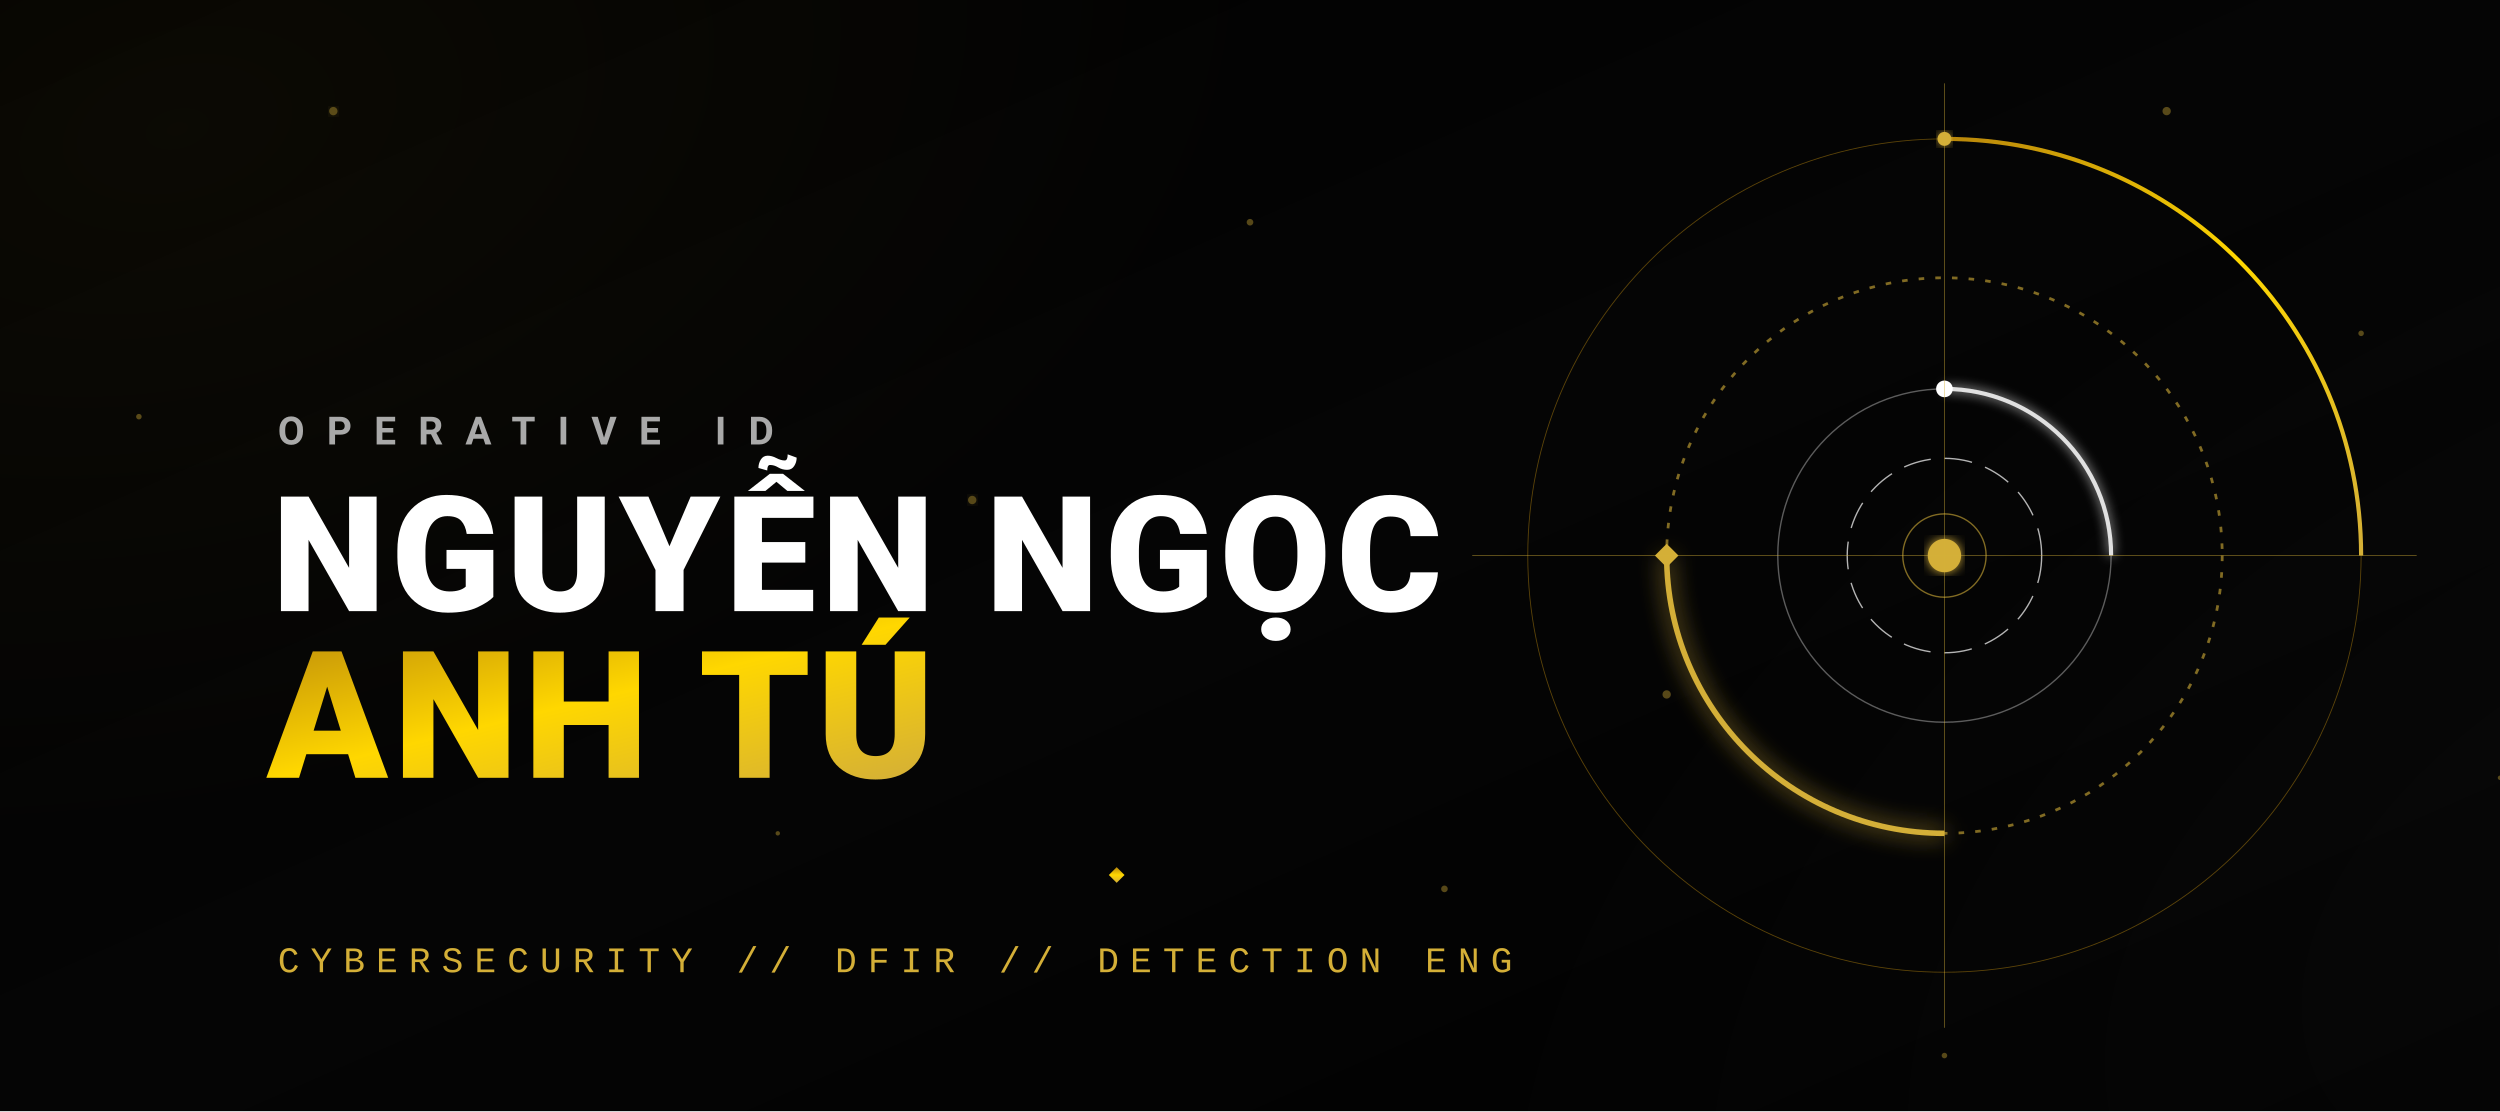
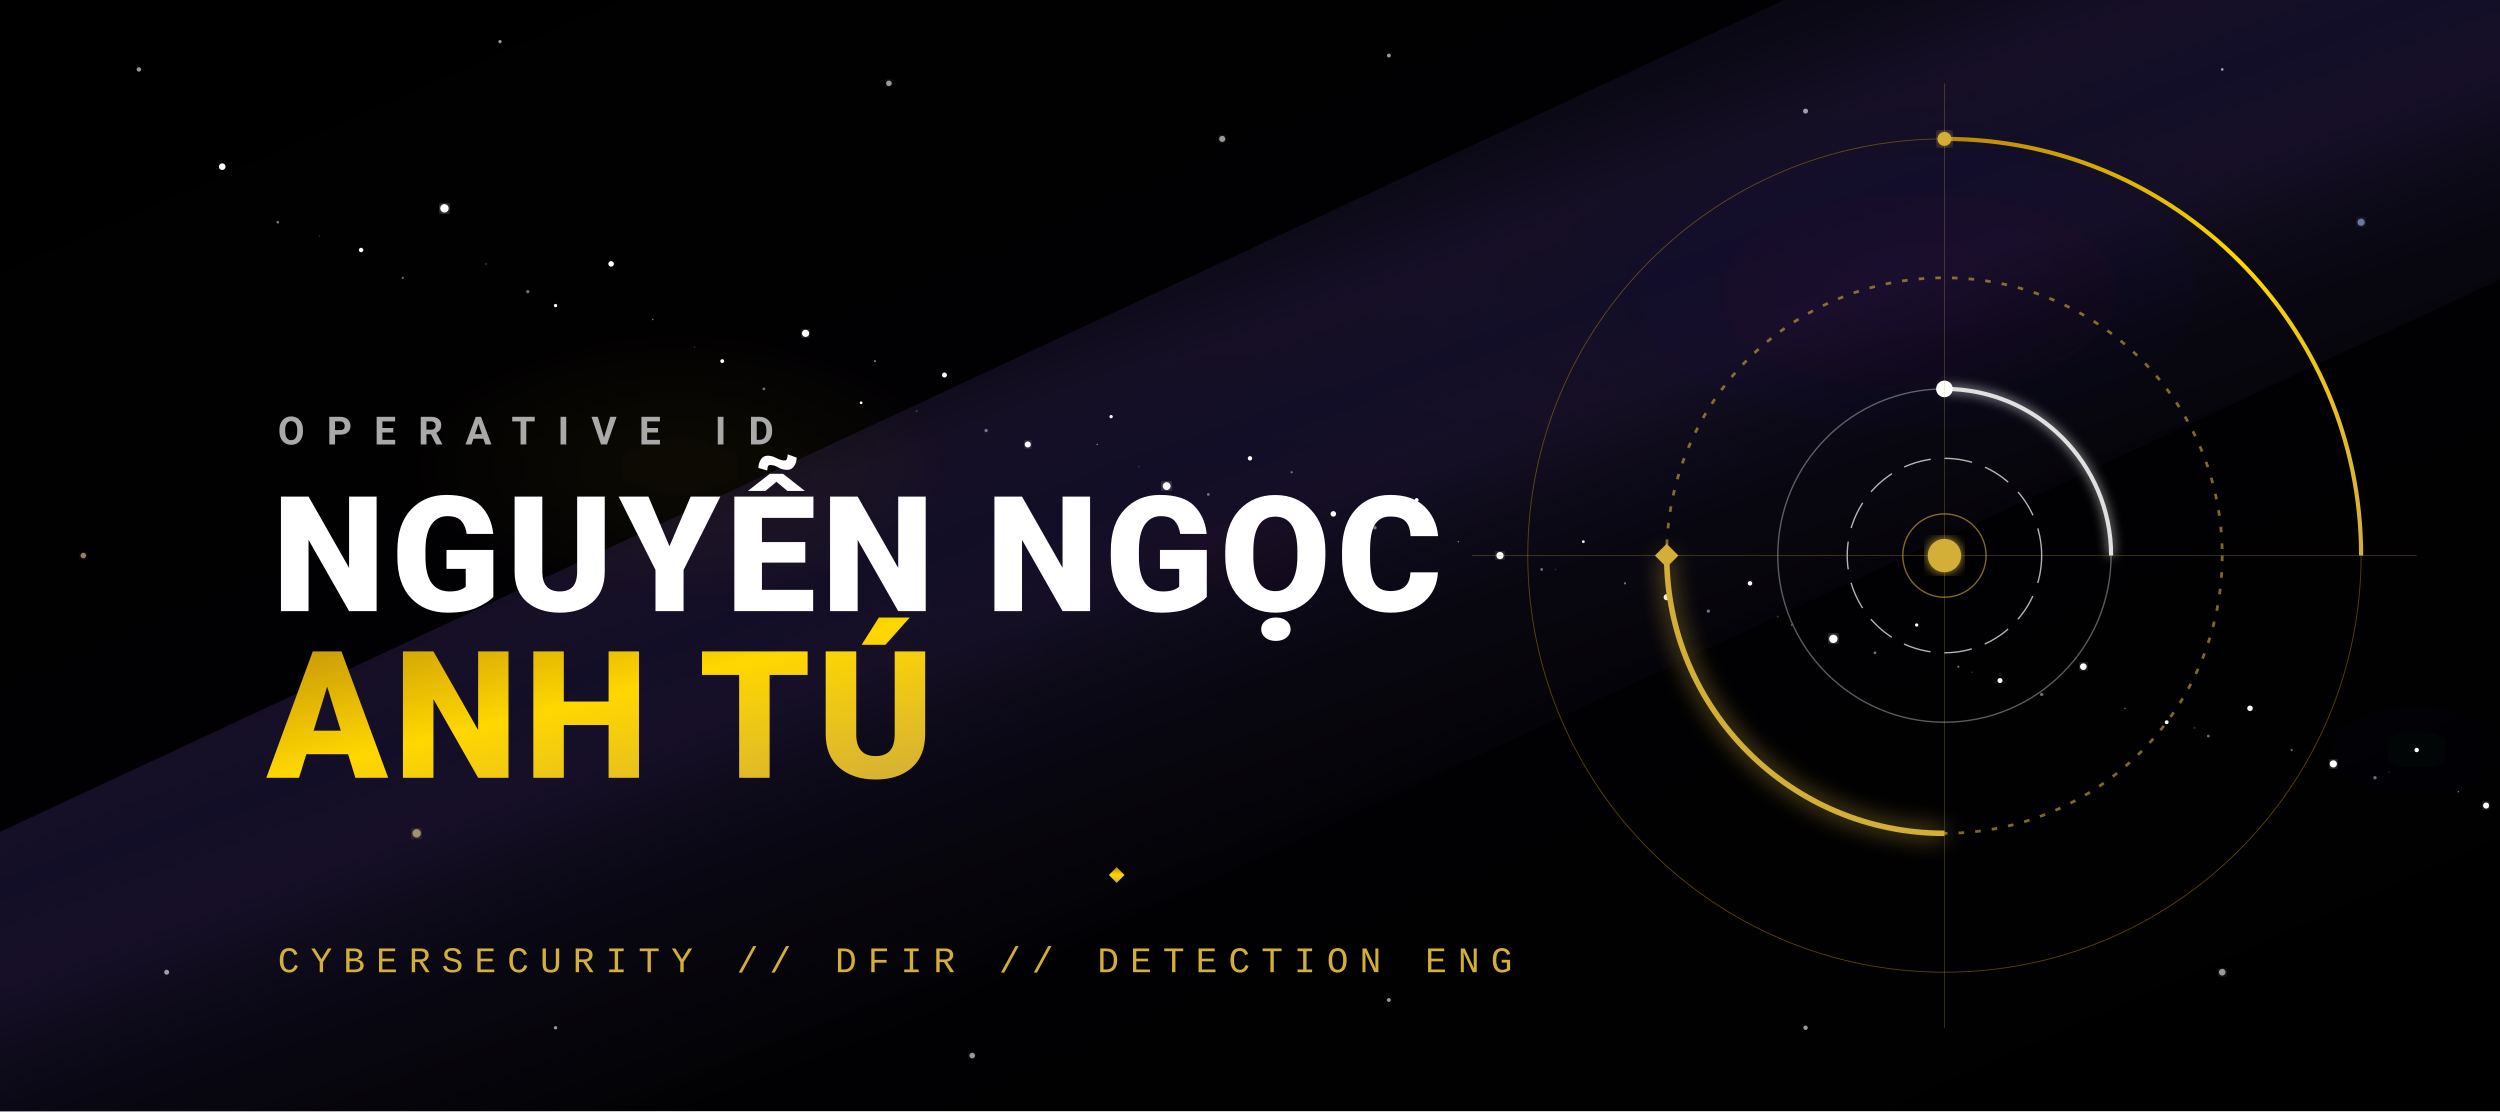
<svg xmlns="http://www.w3.org/2000/svg" viewBox="0 0 900 400">
  <defs>
    <linearGradient id="bg" x1="0%" y1="0%" x2="100%" y2="100%">
      <stop offset="0%" stop-color="#000000" />
-       <stop offset="50%" stop-color="#050505" />
+       <stop offset="50%" stop-color="#020204" />
      <stop offset="100%" stop-color="#000000" />
    </linearGradient>
-     <radialGradient id="nebula1" cx="30%" cy="30%" r="50%">
-       <stop offset="0%" stop-color="#d4af37" stop-opacity="0.05" />
-       <stop offset="100%" stop-color="#d4af37" stop-opacity="0" />
-     </radialGradient>
-     <radialGradient id="nebula2" cx="70%" cy="70%" r="50%">
-       <stop offset="0%" stop-color="#e0e0e0" stop-opacity="0.03" />
-       <stop offset="100%" stop-color="#e0e0e0" stop-opacity="0" />
+     <linearGradient id="milkyBand" x1="0%" y1="100%" x2="100%" y2="0%" gradientTransform="rotate(-15)">
+       <stop offset="0%" stop-color="#1a1030" stop-opacity="0" />
+       <stop offset="25%" stop-color="#1a1535" stop-opacity="0.3" />
+       <stop offset="40%" stop-color="#2a1d4a" stop-opacity="0.5" />
+       <stop offset="50%" stop-color="#1e1640" stop-opacity="0.6" />
+       <stop offset="60%" stop-color="#2a1d4a" stop-opacity="0.5" />
+       <stop offset="75%" stop-color="#1a1535" stop-opacity="0.3" />
+       <stop offset="100%" stop-color="#1a1030" stop-opacity="0" />
+     </linearGradient>
+     <radialGradient id="nebula1" cx="35%" cy="45%" r="25%">
+       <stop offset="0%" stop-color="#d4af37" stop-opacity="0.06" />
+       <stop offset="50%" stop-color="#b8860b" stop-opacity="0.03" />
+       <stop offset="100%" stop-color="#000000" stop-opacity="0" />
+     </radialGradient>
+     <radialGradient id="nebula2" cx="65%" cy="35%" r="30%">
+       <stop offset="0%" stop-color="#4a2d7a" stop-opacity="0.08" />
+       <stop offset="50%" stop-color="#2d1b4e" stop-opacity="0.04" />
+       <stop offset="100%" stop-color="#000000" stop-opacity="0" />
+     </radialGradient>
+     <radialGradient id="nebula3" cx="80%" cy="60%" r="20%">
+       <stop offset="0%" stop-color="#1a3a5c" stop-opacity="0.07" />
+       <stop offset="100%" stop-color="#000000" stop-opacity="0" />
+     </radialGradient>
+     <radialGradient id="nebula4" cx="50%" cy="50%" r="35%">
+       <stop offset="0%" stop-color="#3d2a1a" stop-opacity="0.05" />
+       <stop offset="100%" stop-color="#000000" stop-opacity="0" />
    </radialGradient>
    <linearGradient id="gold" x1="0%" y1="0%" x2="100%" y2="100%">
      <stop offset="0%" stop-color="#b8860b" />
      <stop offset="50%" stop-color="#ffd700" />
      <stop offset="100%" stop-color="#d4af37" />
-     </linearGradient>
-     <linearGradient id="silver" x1="0%" y1="0%" x2="100%" y2="100%">
-       <stop offset="0%" stop-color="#a9a9a9" />
-       <stop offset="50%" stop-color="#ffffff" />
-       <stop offset="100%" stop-color="#e0e0e0" />
    </linearGradient>
    <filter id="softGlow">
      <feGaussianBlur stdDeviation="2" result="blur1" />
      <feMerge>
        <feMergeNode in="blur1" />
        <feMergeNode in="SourceGraphic" />
      </feMerge>
    </filter>
+     <filter id="starGlow">
+       <feGaussianBlur stdDeviation="1.5" result="blur1" />
+       <feMerge>
+         <feMergeNode in="blur1" />
+         <feMergeNode in="SourceGraphic" />
+       </feMerge>
+     </filter>
    <filter id="goldGlow">
      <feGaussianBlur stdDeviation="4" result="blur1" />
      <feMerge>
        <feMergeNode in="blur1" />
        <feMergeNode in="SourceGraphic" />
      </feMerge>
    </filter>
+     <filter id="nebulaBlur">
+       <feGaussianBlur stdDeviation="8" />
+     </filter>
  </defs>
  <style>
    @keyframes slowRotate { 0% { transform: rotate(0deg); } 100% { transform: rotate(360deg); } }
    @keyframes slowRotateRev { 0% { transform: rotate(360deg); } 100% { transform: rotate(0deg); } }
    @keyframes pulseGlow { 0%, 100% { filter: drop-shadow(0 0 2px #d4af37); opacity: 0.7; } 50% { filter: drop-shadow(0 0 8px #d4af37); opacity: 1; } }
-     @keyframes shimmerText { 0% { fill-opacity: 0.8; } 50% { fill-opacity: 1; text-shadow: 0 0 10px rgba(212,175,55,0.5); } 100% { fill-opacity: 0.8; } }
-     
+     @keyframes shimmerText { 0% { fill-opacity: 0.85; } 50% { fill-opacity: 1; } 100% { fill-opacity: 0.85; } }
+     @keyframes twinkle1 { 0%, 100% { opacity: 0.3; } 50% { opacity: 1; } }
+     @keyframes twinkle2 { 0%, 100% { opacity: 0.5; } 50% { opacity: 0.15; } }
+     @keyframes twinkle3 { 0%, 100% { opacity: 0.2; } 40% { opacity: 0.9; } 60% { opacity: 0.9; } }
+ 
    .rot1 { transform-origin: 700px 200px; animation: slowRotate 30s linear infinite; }
    .rot2 { transform-origin: 700px 200px; animation: slowRotateRev 40s linear infinite; }
    .rot3 { transform-origin: 700px 200px; animation: slowRotate 25s linear infinite; }
    .rot4 { transform-origin: 700px 200px; animation: slowRotateRev 20s linear infinite; }
-     
+ 
    .shimmer { animation: shimmerText 4s infinite; }
    .node-pulse { animation: pulseGlow 3s infinite ease-in-out; }
+     .tw1 { animation: twinkle1 3s infinite ease-in-out; }
+     .tw2 { animation: twinkle2 4s infinite ease-in-out; }
+     .tw3 { animation: twinkle3 5s infinite ease-in-out; }
+     .tw4 { animation: twinkle1 6s infinite ease-in-out 1s; }
+     .tw5 { animation: twinkle2 3.5s infinite ease-in-out 0.5s; }
+     .tw6 { animation: twinkle3 4.5s infinite ease-in-out 2s; }

    .font-sans { font-family: "Segoe UI", -apple-system, BlinkMacSystemFont, Roboto, "Helvetica Neue", Arial, sans-serif; }
    .font-mono { font-family: Consolas, "SFMono-Regular", Menlo, Monaco, "Liberation Mono", monospace; }
  </style>
  <rect width="900" height="400" fill="url(#bg)" />
-   <ellipse cx="250" cy="100" rx="400" ry="250" fill="url(#nebula1)" transform="rotate(-15 250 100)" />
-   <ellipse cx="750" cy="300" rx="500" ry="300" fill="url(#nebula2)" transform="rotate(-25 750 300)" />
-   <g fill="#d4af37" opacity="0.4">
-     <circle cx="50" cy="150" r="1" />
-     <circle cx="120" cy="40" r="1.5" filter="url(#softGlow)" />
-     <circle cx="280" cy="300" r="0.8" />
-     <circle cx="450" cy="80" r="1.2" />
-     <circle cx="600" cy="250" r="1.5" />
-     <circle cx="850" cy="120" r="1" />
-     <circle cx="700" cy="380" r="1" />
-     <circle cx="350" cy="180" r="1.5" filter="url(#softGlow)" />
-     <circle cx="520" cy="320" r="1.2" />
-     <circle cx="780" cy="40" r="1.5" />
-     <circle cx="900" cy="280" r="0.8" />
+   <rect width="1400" height="200" fill="url(#milkyBand)" transform="rotate(-25 450 200)" x="-250" y="100" />
+   <ellipse cx="320" cy="180" rx="250" ry="120" fill="url(#nebula1)" filter="url(#nebulaBlur)" />
+   <ellipse cx="600" cy="150" rx="300" ry="150" fill="url(#nebula2)" filter="url(#nebulaBlur)" />
+   <ellipse cx="750" cy="250" rx="200" ry="100" fill="url(#nebula3)" filter="url(#nebulaBlur)" />
+   <ellipse cx="450" cy="200" rx="350" ry="180" fill="url(#nebula4)" filter="url(#nebulaBlur)" />
+   <g fill="#ffffff">
+     <circle cx="80" cy="60" r="1.2" class="tw1" />
+     <circle cx="130" cy="90" r="0.8" />
+     <circle cx="160" cy="75" r="1.5" filter="url(#starGlow)" class="tw2" />
+     <circle cx="200" cy="110" r="0.6" />
+     <circle cx="220" cy="95" r="1" class="tw3" />
+     <circle cx="260" cy="130" r="0.7" />
+     <circle cx="290" cy="120" r="1.3" filter="url(#starGlow)" class="tw4" />
+     <circle cx="310" cy="145" r="0.5" />
+     <circle cx="340" cy="135" r="0.9" class="tw1" />
+     <circle cx="370" cy="160" r="1.1" filter="url(#starGlow)" class="tw5" />
+     <circle cx="400" cy="150" r="0.6" />
+     <circle cx="420" cy="175" r="1.4" filter="url(#starGlow)" class="tw6" />
+     <circle cx="450" cy="165" r="0.8" />
+     <circle cx="480" cy="185" r="1" class="tw2" />
+     <circle cx="510" cy="180" r="0.7" />
+     <circle cx="540" cy="200" r="1.3" filter="url(#starGlow)" class="tw3" />
+     <circle cx="570" cy="195" r="0.5" />
+     <circle cx="600" cy="215" r="1.1" class="tw1" />
+     <circle cx="630" cy="210" r="0.8" filter="url(#starGlow)" />
+     <circle cx="660" cy="230" r="1.5" filter="url(#starGlow)" class="tw4" />
+     <circle cx="690" cy="225" r="0.6" />
+     <circle cx="720" cy="245" r="0.9" class="tw5" />
+     <circle cx="750" cy="240" r="1.2" filter="url(#starGlow)" class="tw6" />
+     <circle cx="780" cy="260" r="0.7" />
+     <circle cx="810" cy="255" r="1" class="tw1" />
+     <circle cx="840" cy="275" r="1.3" filter="url(#starGlow)" class="tw2" />
+     <circle cx="870" cy="270" r="0.8" />
+     <circle cx="895" cy="290" r="1.1" filter="url(#starGlow)" class="tw3" />
+   </g>
+   <g fill="#e0d8ff" opacity="0.5">
+     <circle cx="100" cy="80" r="0.5" />
+     <circle cx="145" cy="100" r="0.4" />
+     <circle cx="190" cy="105" r="0.6" />
+     <circle cx="235" cy="115" r="0.3" />
+     <circle cx="275" cy="140" r="0.5" />
+     <circle cx="315" cy="130" r="0.4" />
+     <circle cx="355" cy="155" r="0.6" />
+     <circle cx="395" cy="160" r="0.3" />
+     <circle cx="435" cy="178" r="0.5" />
+     <circle cx="465" cy="170" r="0.4" />
+     <circle cx="495" cy="190" r="0.6" />
+     <circle cx="525" cy="195" r="0.3" />
+     <circle cx="555" cy="205" r="0.5" />
+     <circle cx="585" cy="210" r="0.4" />
+     <circle cx="615" cy="220" r="0.6" />
+     <circle cx="645" cy="225" r="0.3" />
+     <circle cx="675" cy="235" r="0.5" />
+     <circle cx="705" cy="240" r="0.4" />
+     <circle cx="735" cy="250" r="0.6" />
+     <circle cx="765" cy="255" r="0.3" />
+     <circle cx="795" cy="265" r="0.5" />
+     <circle cx="825" cy="270" r="0.4" />
+     <circle cx="855" cy="280" r="0.6" />
+     <circle cx="885" cy="285" r="0.3" />
+   </g>
+   <g fill="#d4af37" opacity="0.25">
+     <circle cx="115" cy="85" r="0.3" />
+     <circle cx="175" cy="95" r="0.4" />
+     <circle cx="250" cy="125" r="0.3" />
+     <circle cx="330" cy="148" r="0.4" />
+     <circle cx="410" cy="168" r="0.3" />
+     <circle cx="490" cy="188" r="0.4" />
+     <circle cx="560" cy="205" r="0.3" />
+     <circle cx="640" cy="222" r="0.4" />
+     <circle cx="710" cy="242" r="0.3" />
+     <circle cx="790" cy="262" r="0.4" />
+     <circle cx="860" cy="278" r="0.3" />
+   </g>
+   <g fill="#ffffff" opacity="0.6">
+     <circle cx="50" cy="25" r="0.8" class="tw3" />
+     <circle cx="180" cy="15" r="0.6" />
+     <circle cx="320" cy="30" r="1" filter="url(#starGlow)" class="tw5" />
+     <circle cx="500" cy="20" r="0.7" />
+     <circle cx="650" cy="40" r="0.9" class="tw1" />
+     <circle cx="800" cy="25" r="0.5" />
+     <circle cx="440" cy="50" r="1.1" filter="url(#starGlow)" class="tw4" />
+     <circle cx="60" cy="350" r="0.9" class="tw2" />
+     <circle cx="200" cy="370" r="0.6" />
+     <circle cx="350" cy="380" r="1" filter="url(#starGlow)" class="tw6" />
+     <circle cx="500" cy="360" r="0.7" />
+     <circle cx="650" cy="370" r="0.8" class="tw3" />
+     <circle cx="800" cy="350" r="1.2" filter="url(#starGlow)" class="tw1" />
+     <circle cx="150" cy="300" r="1.5" filter="url(#starGlow)" class="tw2" fill="#ffe8a0" />
+     <circle cx="850" cy="80" r="1.3" filter="url(#starGlow)" class="tw4" fill="#a0c4ff" />
+     <circle cx="30" cy="200" r="1" filter="url(#starGlow)" class="tw6" fill="#ffd4a0" />
  </g>
  <g>
    <text x="100" y="160" class="font-sans" font-weight="600" font-size="14" fill="#a9a9a9" letter-spacing="8">
      OPERATIVE ID
    </text>
    <text x="98" y="220" class="font-sans" font-weight="800" font-size="58" fill="#ffffff" letter-spacing="2">
      NGUYỄN NGỌC
    </text>
    <text x="96" y="280" class="font-sans shimmer" font-weight="900" font-size="64" fill="url(#gold)" letter-spacing="2">ANH TÚ</text>
  </g>
  <line x1="100" y1="315" x2="400" y2="315" stroke="url(#gold)" stroke-width="1" filter="url(#softGlow)" />
  <rect x="400" y="313" width="4" height="4" fill="url(#gold)" class="node-pulse" transform="rotate(45 402 315)" />
  <text x="100" y="350" class="font-mono" font-weight="normal" font-size="13" fill="#d4af37" letter-spacing="4">
    CYBERSECURITY // DFIR // DETECTION ENG
  </text>
  <g>
    <circle cx="700" cy="200" r="6" fill="#d4af37" filter="url(#softGlow)" />
    <circle cx="700" cy="200" r="15" fill="none" stroke="#d4af37" stroke-width="0.5" opacity="0.6" />
    <g class="rot1">
      <circle cx="700" cy="200" r="60" fill="none" stroke="#e0e0e0" stroke-width="0.5" opacity="0.4" />
      <path d="M 700 140 A 60 60 0 0 1 760 200" fill="none" stroke="#e0e0e0" stroke-width="1.5" filter="url(#softGlow)" />
      <circle cx="700" cy="140" r="3" fill="#ffffff" />
    </g>
    <g class="rot2">
      <circle cx="700" cy="200" r="100" fill="none" stroke="#d4af37" stroke-width="1" stroke-dasharray="2 4" opacity="0.6" />
      <path d="M 600 200 A 100 100 0 0 0 700 300" fill="none" stroke="#d4af37" stroke-width="2" filter="url(#goldGlow)" />
      <rect x="597" y="197" width="6" height="6" fill="#d4af37" transform="rotate(45 600 200)" />
    </g>
    <g class="rot3">
      <circle cx="700" cy="200" r="150" fill="none" stroke="#b8860b" stroke-width="0.3" opacity="0.5" />
      <path d="M 700 50 A 150 150 0 0 1 850 200" fill="none" stroke="url(#gold)" stroke-width="1.5" />
      <circle cx="700" cy="50" r="2.5" fill="#d4af37" filter="url(#softGlow)" />
    </g>
    <g class="rot4">
      <circle cx="700" cy="200" r="35" fill="none" stroke="#ffffff" stroke-width="0.5" stroke-dasharray="10 5" opacity="0.7" />
    </g>
-     <line x1="530" y1="200" x2="870" y2="200" stroke="#d4af37" stroke-width="0.3" opacity="0.5" />
-     <line x1="700" y1="30" x2="700" y2="370" stroke="#d4af37" stroke-width="0.3" opacity="0.5" />
+     <line x1="530" y1="200" x2="870" y2="200" stroke="#d4af37" stroke-width="0.3" opacity="0.3" />
+     <line x1="700" y1="30" x2="700" y2="370" stroke="#d4af37" stroke-width="0.3" opacity="0.3" />
  </g>
</svg>
